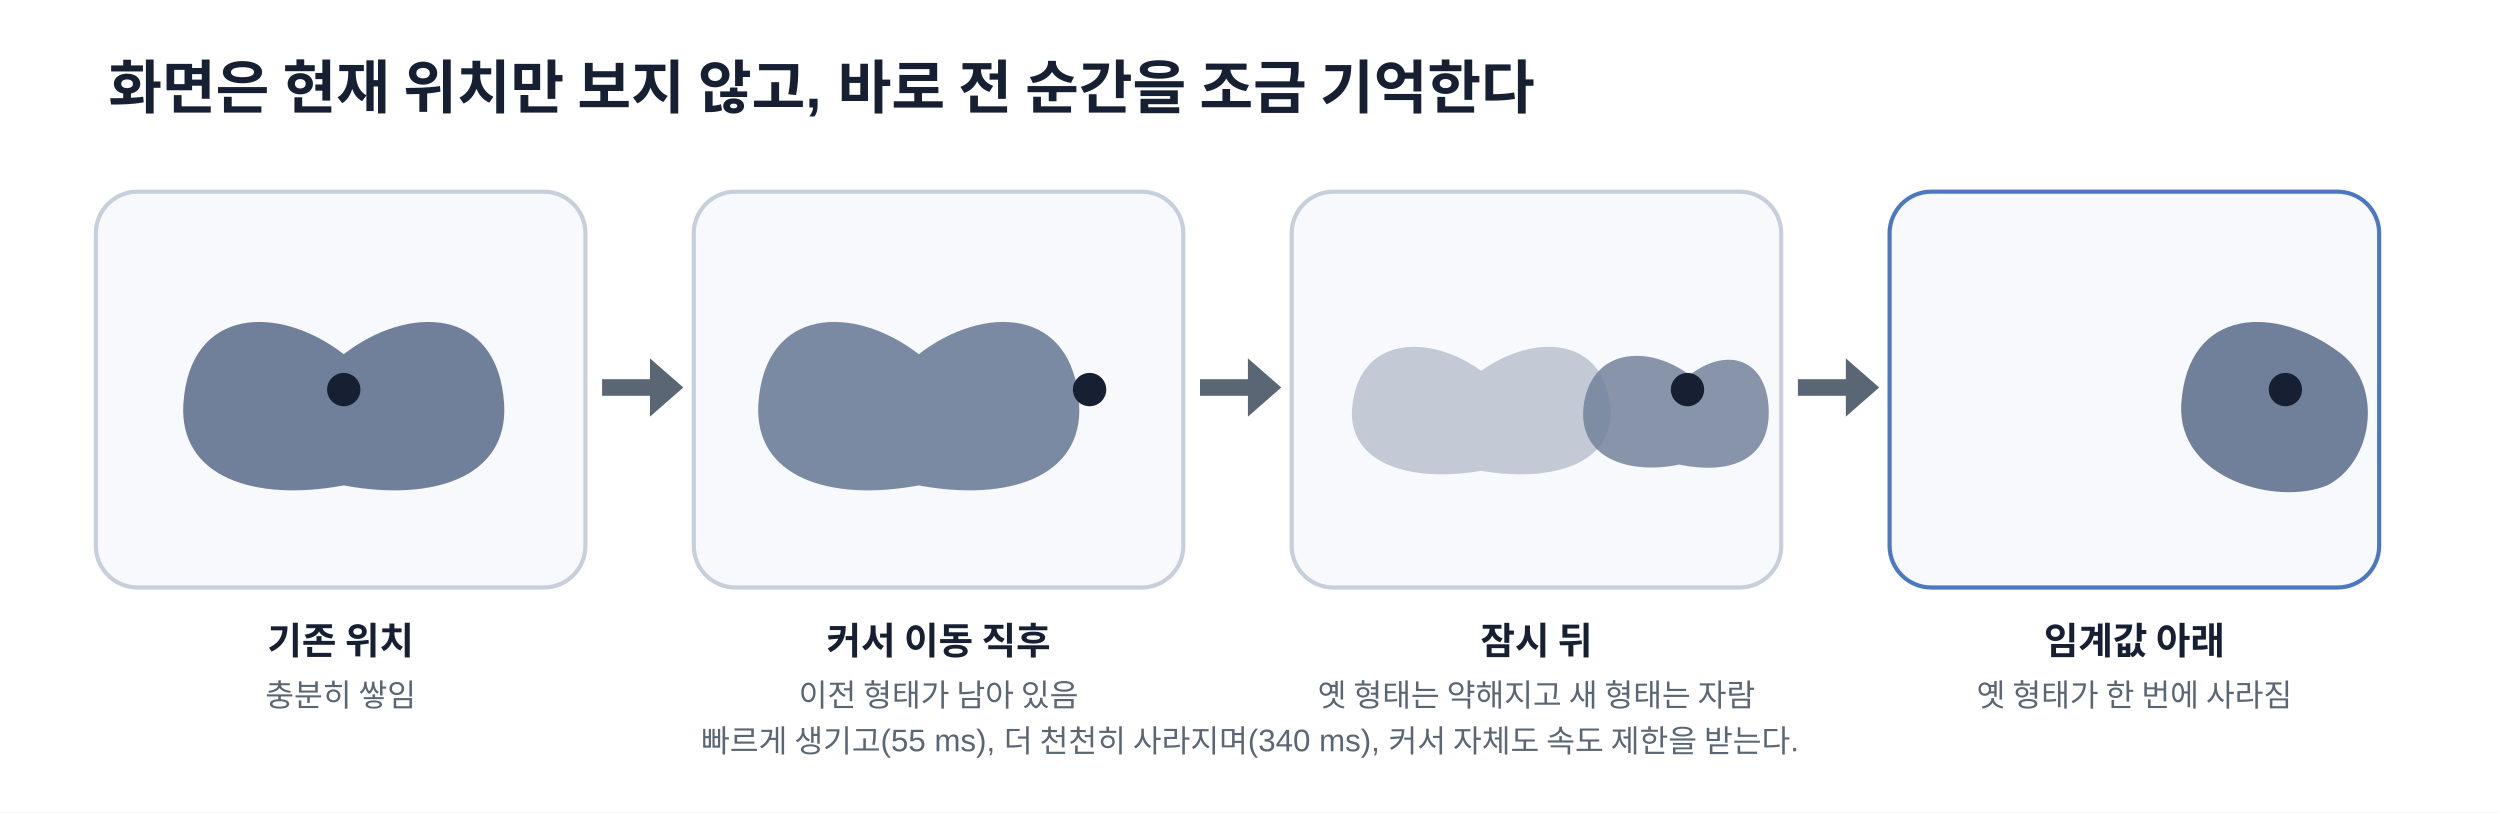
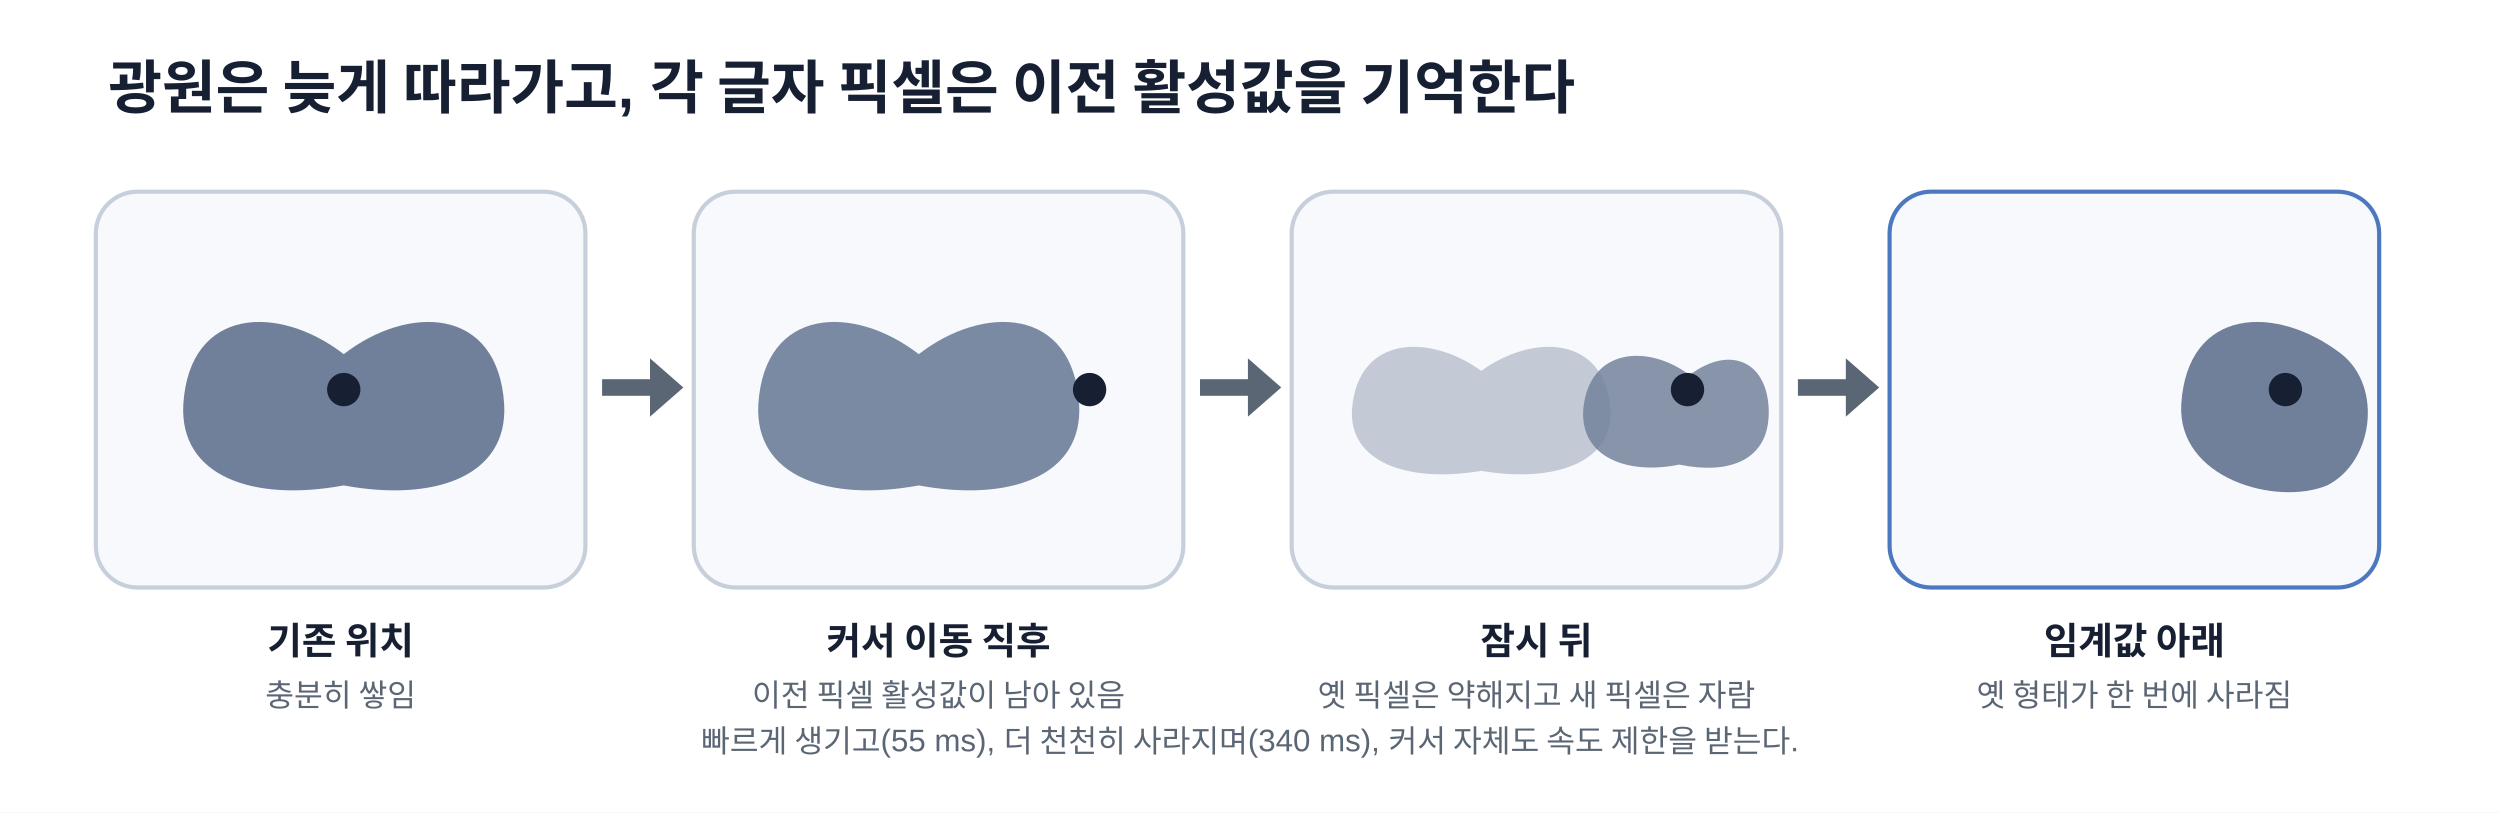
<svg xmlns="http://www.w3.org/2000/svg" width="1200" height="390" viewBox="0 0 1200 390" role="img" aria-labelledby="title desc">
  <defs>
    <marker id="arrow" viewBox="0 0 10 10" refX="9" refY="5" markerWidth="7" markerHeight="7" orient="auto">
      <path d="M0 0 L10 5 L0 10Z" fill="#5b6675" />
    </marker>
    <style>
      .title { font: 700 28px Arial, 'Apple SD Gothic Neo', sans-serif; fill: #172033; }
      .label { font: 700 18px Arial, 'Apple SD Gothic Neo', sans-serif; fill: #172033; text-anchor: middle; }
      .small { font: 400 15px Arial, 'Apple SD Gothic Neo', sans-serif; fill: #5b6675; text-anchor: middle; }
    </style>
  </defs>
  <rect width="1200" height="390" fill="#ffffff" />
-   <text class="title" x="52" y="52">화면은 현재 위치만 보지 않고, 바로 전 순간을 조금 기억한다</text>
+   <text class="title" x="52" y="52">광원은 늦게 따라가고, 각 글자 픽셀은 이전 활성값을 기억한다</text>
  <g transform="translate(46 92)">
    <rect width="235" height="190" rx="20" fill="#f7f9fc" stroke="#c7cfda" stroke-width="2" />
    <path d="M42 102 C45 55 88 54 119 78 C150 54 193 55 196 102 C198 137 162 149 119 141 C76 149 40 137 42 102Z" fill="#70809a" />
    <circle cx="119" cy="95" r="8" fill="#172033" />
    <text class="label" x="117.5" y="222">기존 위치</text>
    <text class="small" x="117.5" y="247">충분히 쌓임</text>
  </g>
  <path d="M289 182 H312 V172 L328 186 L312 200 V190 H289Z" fill="#5b6675" />
  <g transform="translate(333 92)">
    <rect width="235" height="190" rx="20" fill="#f7f9fc" stroke="#c7cfda" stroke-width="2" />
    <path d="M31 102 C34 55 77 54 108 78 C139 54 182 55 185 102 C187 137 151 149 108 141 C65 149 29 137 31 102Z" fill="#70809a" fill-opacity=".92" />
    <circle cx="190" cy="95" r="8" fill="#172033" />
    <text class="label" x="117.5" y="222">커서 이동 직후</text>
-     <text class="small" x="117.5" y="247">이전 형태가 남아 있음</text>
+     <text class="small" x="117.5" y="247">이전 픽셀 활성값이 남아 있음</text>
  </g>
  <path d="M576 182 H599 V172 L615 186 L599 200 V190 H576Z" fill="#5b6675" />
  <g transform="translate(620 92)">
    <rect width="235" height="190" rx="20" fill="#f7f9fc" stroke="#c7cfda" stroke-width="2" />
    <path d="M29 104 C32 69 66 68 91 86 C116 68 150 69 153 104 C155 130 126 140 91 134 C56 140 27 130 29 104Z" fill="#70809a" fill-opacity=".38" />
    <path d="M140 104 C143 75 171 73 191 88 C211 73 229 82 229 106 C229 129 210 136 186 131 C162 136 138 128 140 104Z" fill="#70809a" fill-opacity=".83" />
    <circle cx="190" cy="95" r="8" fill="#172033" />
    <text class="label" x="117.5" y="222">잠시 뒤</text>
-     <text class="small" x="117.5" y="247">옛 형태는 약해지고 새 형태는 자람</text>
+     <text class="small" x="117.5" y="247">옛 픽셀은 약해지고 새 픽셀은 자람</text>
  </g>
  <path d="M863 182 H886 V172 L902 186 L886 200 V190 H863Z" fill="#5b6675" />
  <g transform="translate(907 92)">
    <rect width="235" height="190" rx="20" fill="#f7f9fc" stroke="#4c78c2" stroke-width="2" />
    <path d="M140 102 C143 55 186 54 217 78 C237 94 232 130 210 141 C186 151 138 138 140 102Z" fill="#70809a" />
    <circle cx="190" cy="95" r="8" fill="#172033" />
    <text class="label" x="117.5" y="222">임계값 아래</text>
    <text class="small" x="117.5" y="247">옛 형태가 한 번에 사라짐</text>
  </g>
  <text class="small" x="600" y="361">빠르게 생기고(55 ms), 더 천천히 사라지며(340 ms), 커서 자체도 속도 제한을 받는다.</text>
</svg>
